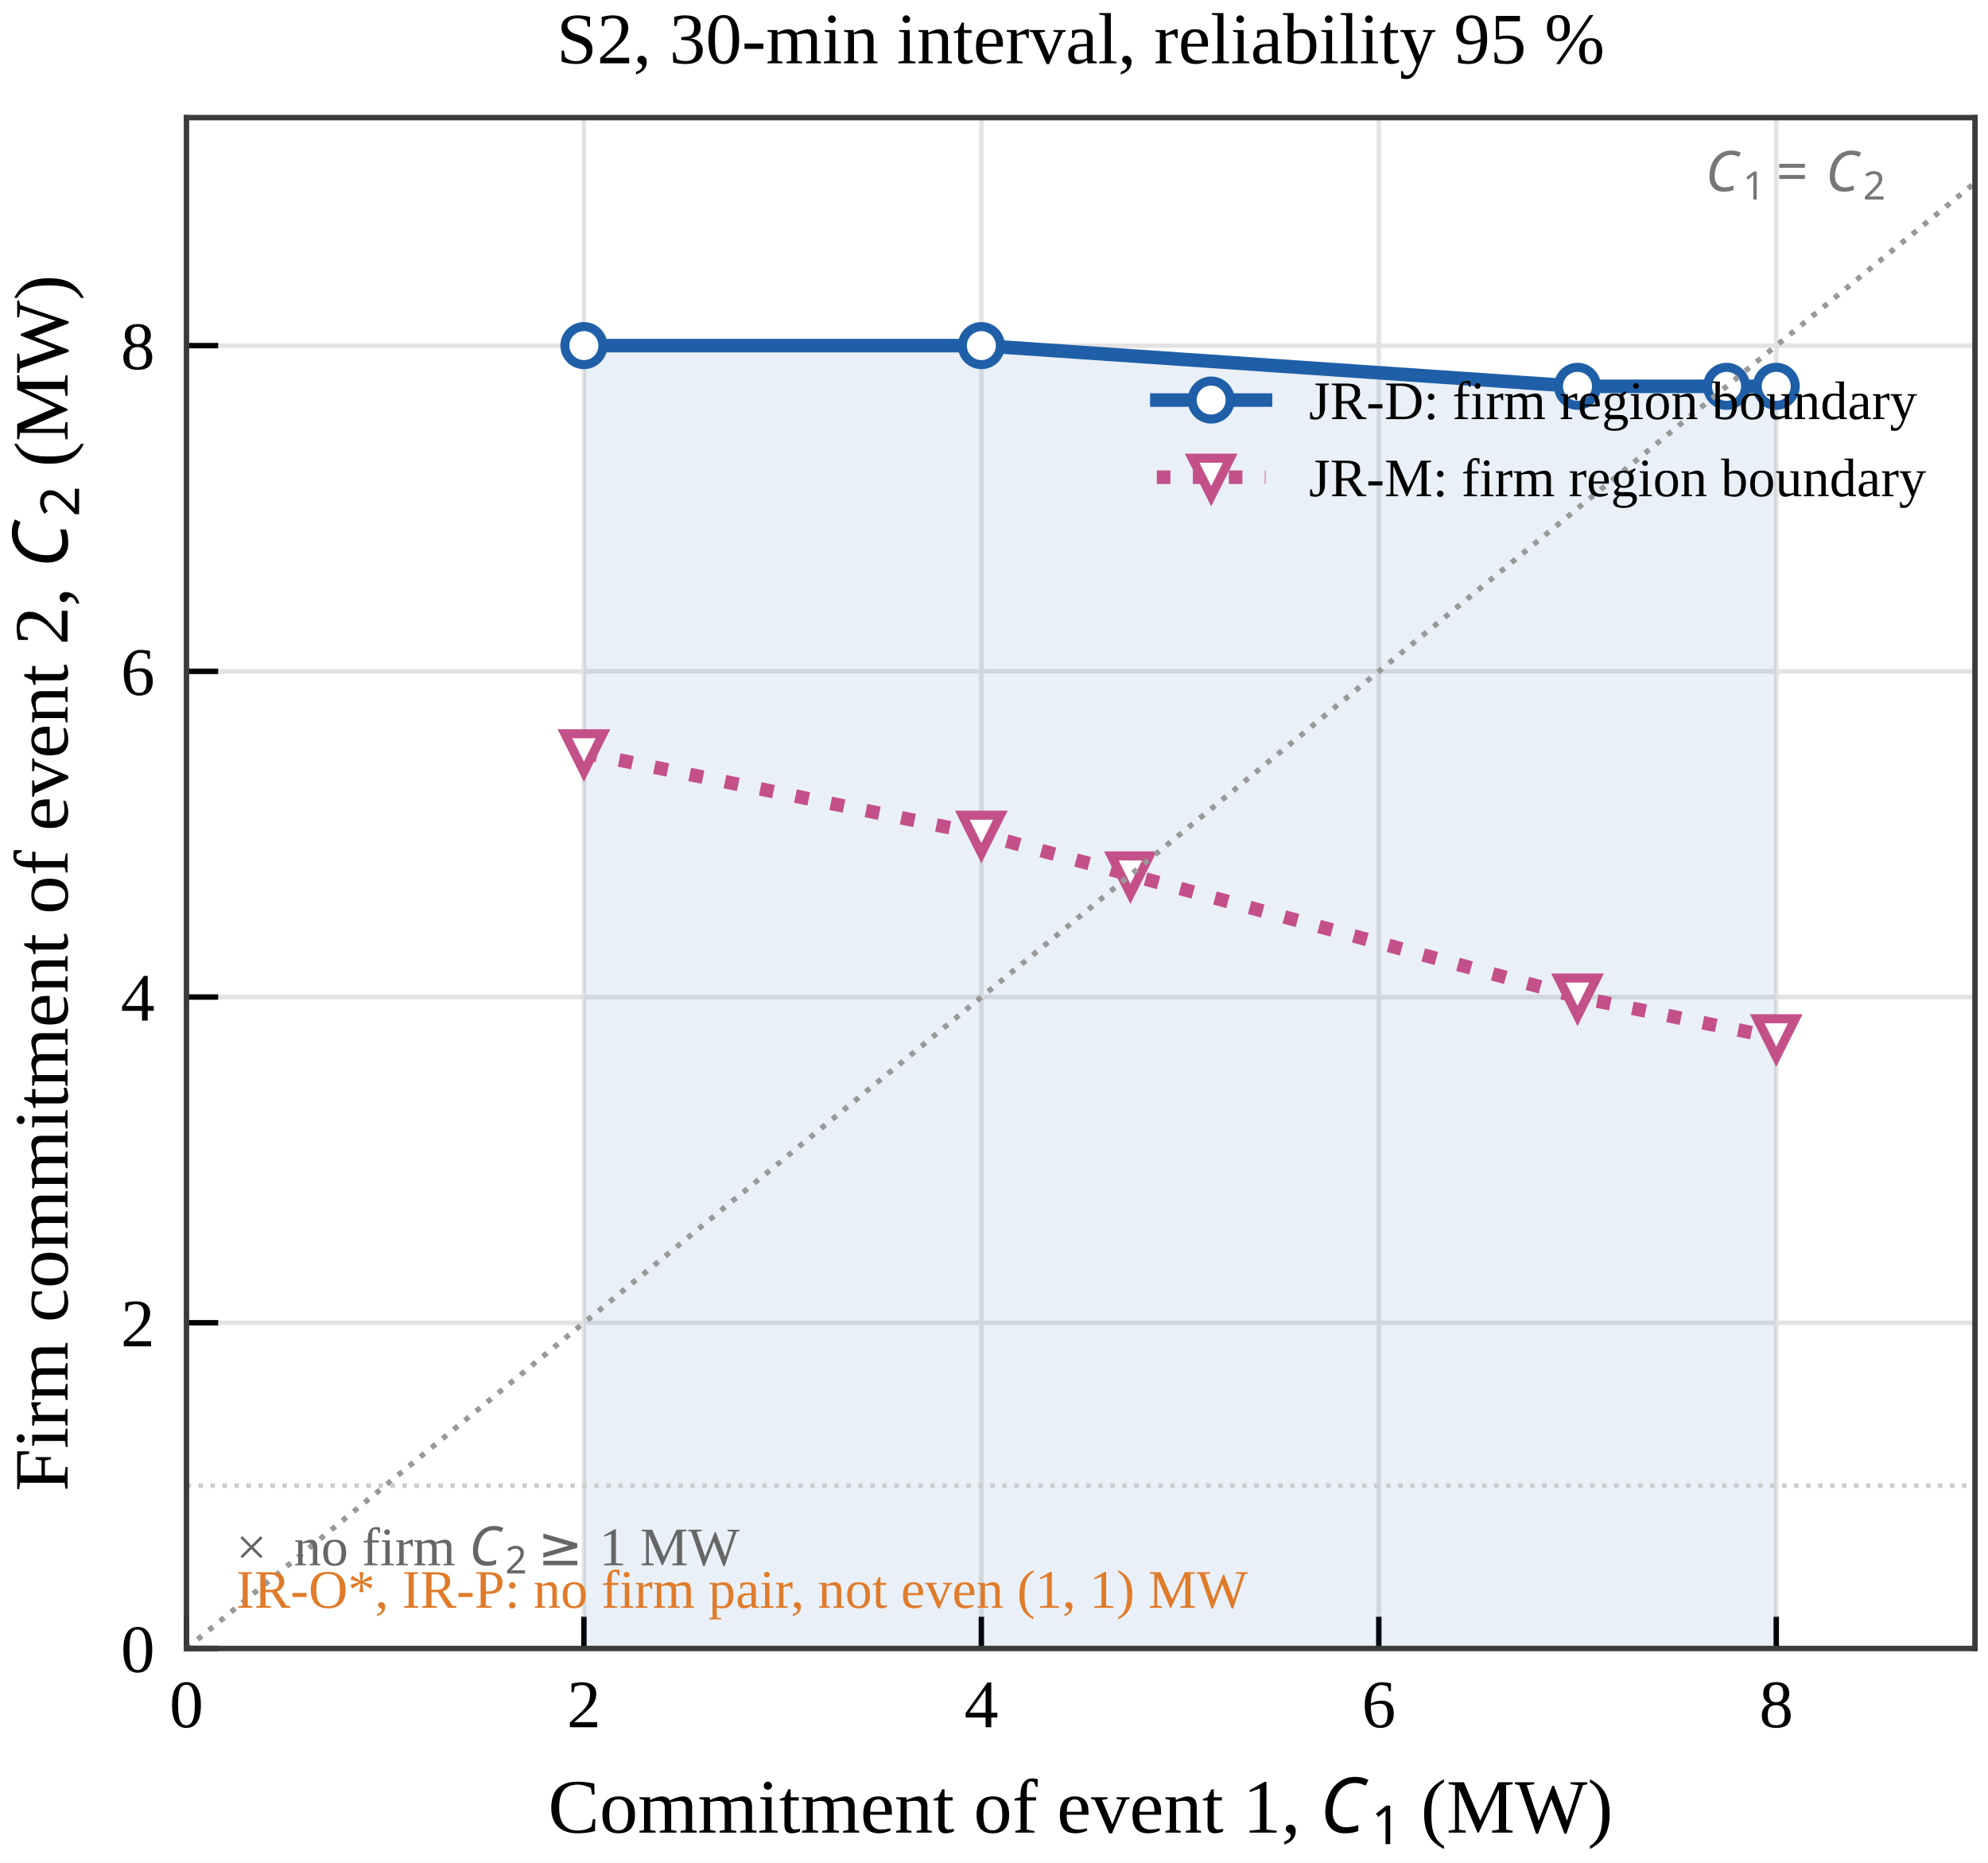
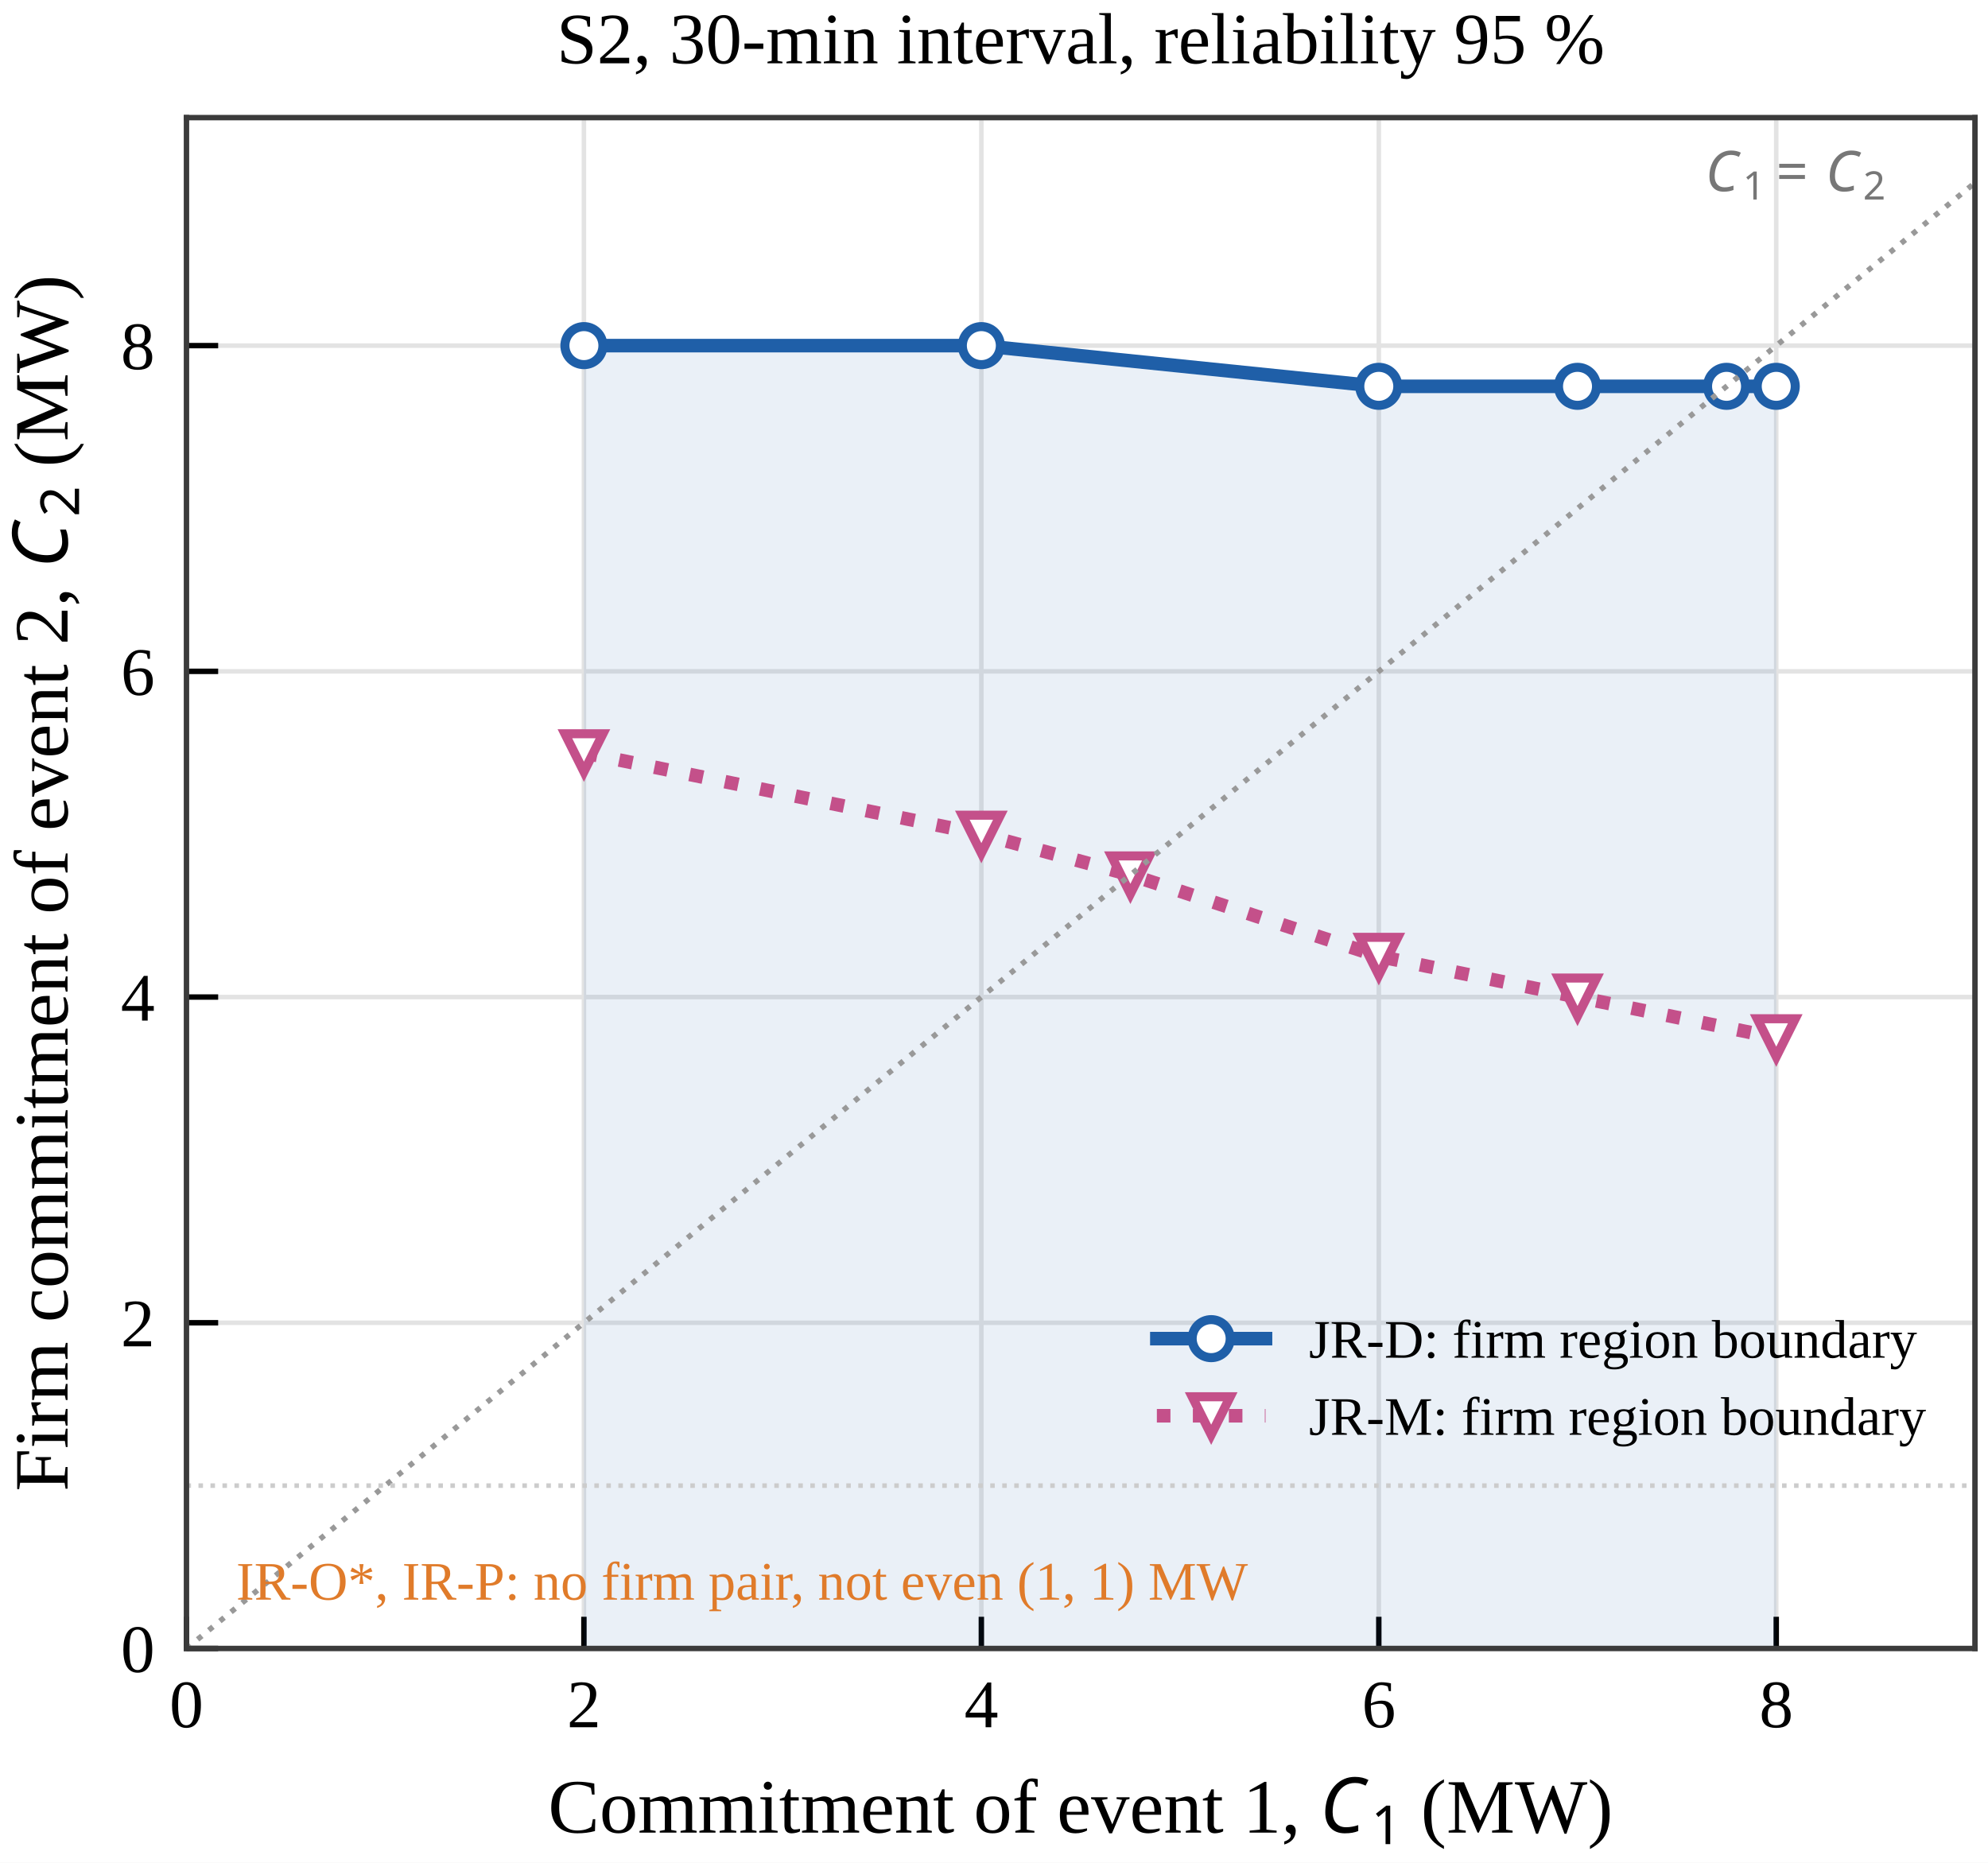
<svg xmlns="http://www.w3.org/2000/svg" xmlns:xlink="http://www.w3.org/1999/xlink" width="219.567pt" height="205.747pt" viewBox="0 0 219.567 205.747" version="1.1">
  <defs>
    <style type="text/css">*{stroke-linejoin: round; stroke-linecap: butt}</style>
  </defs>
  <g id="figure_1">
    <g id="patch_1">
      <path d="M 0 205.747  L 219.567 205.747  L 219.567 0  L 0 0  z " style="fill: #ffffff" />
    </g>
    <g id="axes_1">
      <g id="patch_2">
        <path d="M 20.595 182.083  L 218.127 182.083  L 218.127 12.991  L 20.595 12.991  z " style="fill: #ffffff" />
      </g>
      <g id="matplotlib.axis_1">
        <g id="xtick_1">
          <g id="line2d_1">
-             <path d="M 20.595 182.083  L 20.595 12.991  " clip-path="url(#pa8a48f2191)" style="fill: none; stroke: #e3e3e3; stroke-width: 0.5; stroke-linecap: square" />
+             <path d="M 20.595 182.083  L 20.595 12.991  " clip-path="url(#pd580be336c)" style="fill: none; stroke: #e3e3e3; stroke-width: 0.5; stroke-linecap: square" />
          </g>
          <g id="line2d_2">
            <defs>
-               <path id="m9e086042d6" d="M 0 0  L 0 -3.5  " style="stroke: #000000; stroke-width: 0.6" />
+               <path id="m3684f2e34d" d="M 0 0  L 0 -3.5  " style="stroke: #000000; stroke-width: 0.6" />
            </defs>
            <g>
-               <use xlink:href="#m9e086042d6" x="20.595" y="182.083" style="stroke: #000000; stroke-width: 0.6" />
+               <use xlink:href="#m3684f2e34d" x="20.595" y="182.083" style="stroke: #000000; stroke-width: 0.6" />
            </g>
          </g>
          <g id="text_1">
            <text style="font-size: 7.5px; font-family: 'Liberation Serif', 'Times New Roman', 'DejaVu Serif', serif; text-anchor: middle" x="20.595" y="190.783" transform="rotate(-0 20.595 190.7834)">0</text>
          </g>
        </g>
        <g id="xtick_2">
          <g id="line2d_3">
-             <path d="M 64.491 182.083  L 64.491 12.991  " clip-path="url(#pa8a48f2191)" style="fill: none; stroke: #e3e3e3; stroke-width: 0.5; stroke-linecap: square" />
+             <path d="M 64.491 182.083  L 64.491 12.991  " clip-path="url(#pd580be336c)" style="fill: none; stroke: #e3e3e3; stroke-width: 0.5; stroke-linecap: square" />
          </g>
          <g id="line2d_4">
            <g>
-               <use xlink:href="#m9e086042d6" x="64.491" y="182.083" style="stroke: #000000; stroke-width: 0.6" />
+               <use xlink:href="#m3684f2e34d" x="64.491" y="182.083" style="stroke: #000000; stroke-width: 0.6" />
            </g>
          </g>
          <g id="text_2">
            <text style="font-size: 7.5px; font-family: 'Liberation Serif', 'Times New Roman', 'DejaVu Serif', serif; text-anchor: middle" x="64.491" y="190.783" transform="rotate(-0 64.491 190.7834)">2</text>
          </g>
        </g>
        <g id="xtick_3">
          <g id="line2d_5">
-             <path d="M 108.387 182.083  L 108.387 12.991  " clip-path="url(#pa8a48f2191)" style="fill: none; stroke: #e3e3e3; stroke-width: 0.5; stroke-linecap: square" />
+             <path d="M 108.387 182.083  L 108.387 12.991  " clip-path="url(#pd580be336c)" style="fill: none; stroke: #e3e3e3; stroke-width: 0.5; stroke-linecap: square" />
          </g>
          <g id="line2d_6">
            <g>
-               <use xlink:href="#m9e086042d6" x="108.387" y="182.083" style="stroke: #000000; stroke-width: 0.6" />
+               <use xlink:href="#m3684f2e34d" x="108.387" y="182.083" style="stroke: #000000; stroke-width: 0.6" />
            </g>
          </g>
          <g id="text_3">
            <text style="font-size: 7.5px; font-family: 'Liberation Serif', 'Times New Roman', 'DejaVu Serif', serif; text-anchor: middle" x="108.387" y="190.783" transform="rotate(-0 108.387 190.7834)">4</text>
          </g>
        </g>
        <g id="xtick_4">
          <g id="line2d_7">
-             <path d="M 152.283 182.083  L 152.283 12.991  " clip-path="url(#pa8a48f2191)" style="fill: none; stroke: #e3e3e3; stroke-width: 0.5; stroke-linecap: square" />
+             <path d="M 152.283 182.083  L 152.283 12.991  " clip-path="url(#pd580be336c)" style="fill: none; stroke: #e3e3e3; stroke-width: 0.5; stroke-linecap: square" />
          </g>
          <g id="line2d_8">
            <g>
-               <use xlink:href="#m9e086042d6" x="152.283" y="182.083" style="stroke: #000000; stroke-width: 0.6" />
+               <use xlink:href="#m3684f2e34d" x="152.283" y="182.083" style="stroke: #000000; stroke-width: 0.6" />
            </g>
          </g>
          <g id="text_4">
            <text style="font-size: 7.5px; font-family: 'Liberation Serif', 'Times New Roman', 'DejaVu Serif', serif; text-anchor: middle" x="152.283" y="190.783" transform="rotate(-0 152.283 190.7834)">6</text>
          </g>
        </g>
        <g id="xtick_5">
          <g id="line2d_9">
-             <path d="M 196.179 182.083  L 196.179 12.991  " clip-path="url(#pa8a48f2191)" style="fill: none; stroke: #e3e3e3; stroke-width: 0.5; stroke-linecap: square" />
+             <path d="M 196.179 182.083  L 196.179 12.991  " clip-path="url(#pd580be336c)" style="fill: none; stroke: #e3e3e3; stroke-width: 0.5; stroke-linecap: square" />
          </g>
          <g id="line2d_10">
            <g>
-               <use xlink:href="#m9e086042d6" x="196.179" y="182.083" style="stroke: #000000; stroke-width: 0.6" />
+               <use xlink:href="#m3684f2e34d" x="196.179" y="182.083" style="stroke: #000000; stroke-width: 0.6" />
            </g>
          </g>
          <g id="text_5">
            <text style="font-size: 7.5px; font-family: 'Liberation Serif', 'Times New Roman', 'DejaVu Serif', serif; text-anchor: middle" x="196.179" y="190.783" transform="rotate(-0 196.179 190.7834)">8</text>
          </g>
        </g>
        <g id="text_6">
          <g transform="translate(60.541 202.4371)">
            <text>
              <tspan x="0" y="-0.016" style="font-size: 8.5px; font-family: 'Liberation Serif'">C</tspan>
              <tspan x="5.669" y="-0.016" style="font-size: 8.5px; font-family: 'Liberation Serif'">o</tspan>
              <tspan x="9.919" y="-0.016" style="font-size: 8.5px; font-family: 'Liberation Serif'">m</tspan>
              <tspan x="16.531" y="-0.016" style="font-size: 8.5px; font-family: 'Liberation Serif'">m</tspan>
              <tspan x="23.143" y="-0.016" style="font-size: 8.5px; font-family: 'Liberation Serif'">i</tspan>
              <tspan x="25.504" y="-0.016" style="font-size: 8.5px; font-family: 'Liberation Serif'">t</tspan>
              <tspan x="27.866" y="-0.016" style="font-size: 8.5px; font-family: 'Liberation Serif'">m</tspan>
              <tspan x="34.477" y="-0.016" style="font-size: 8.5px; font-family: 'Liberation Serif'">e</tspan>
              <tspan x="38.25" y="-0.016" style="font-size: 8.5px; font-family: 'Liberation Serif'">n</tspan>
              <tspan x="42.5" y="-0.016" style="font-size: 8.5px; font-family: 'Liberation Serif'">t</tspan>
              <tspan x="44.862" y="-0.016" style="font-size: 8.5px; font-family: 'Liberation Serif'"> </tspan>
              <tspan x="46.987" y="-0.016" style="font-size: 8.5px; font-family: 'Liberation Serif'">o</tspan>
              <tspan x="51.237" y="-0.016" style="font-size: 8.5px; font-family: 'Liberation Serif'">f</tspan>
              <tspan x="54.067" y="-0.016" style="font-size: 8.5px; font-family: 'Liberation Serif'"> </tspan>
              <tspan x="56.192" y="-0.016" style="font-size: 8.5px; font-family: 'Liberation Serif'">e</tspan>
              <tspan x="59.965" y="-0.016" style="font-size: 8.5px; font-family: 'Liberation Serif'">v</tspan>
              <tspan x="64.215" y="-0.016" style="font-size: 8.5px; font-family: 'Liberation Serif'">e</tspan>
              <tspan x="67.988" y="-0.016" style="font-size: 8.5px; font-family: 'Liberation Serif'">n</tspan>
              <tspan x="72.238" y="-0.016" style="font-size: 8.5px; font-family: 'Liberation Serif'">t</tspan>
              <tspan x="74.599" y="-0.016" style="font-size: 8.5px; font-family: 'Liberation Serif'"> </tspan>
              <tspan x="76.724" y="-0.016" style="font-size: 8.5px; font-family: 'Liberation Serif'">1</tspan>
              <tspan x="80.974" y="-0.016" style="font-size: 8.5px; font-family: 'Liberation Serif'">,</tspan>
              <tspan x="83.099" y="-0.016" style="font-size: 8.5px; font-family: 'Liberation Serif'"> </tspan>
              <tspan x="94.251" y="-0.016" style="font-size: 8.5px; font-family: 'Liberation Serif'"> </tspan>
              <tspan x="96.376" y="-0.016" style="font-size: 8.5px; font-family: 'Liberation Serif'">(</tspan>
              <tspan x="99.207" y="-0.016" style="font-size: 8.5px; font-family: 'Liberation Serif'">M</tspan>
              <tspan x="106.765" y="-0.016" style="font-size: 8.5px; font-family: 'Liberation Serif'">W</tspan>
              <tspan x="114.787" y="-0.016" style="font-size: 8.5px; font-family: 'Liberation Serif'">)</tspan>
              <tspan x="85.224" y="-0.016" style="font-style: italic; font-size: 8.5px; font-family: 'STIXGeneral'">C</tspan>
              <tspan x="90.894" y="1.259" style="font-size: 5.95px; font-family: 'STIXGeneral'">1</tspan>
            </text>
          </g>
        </g>
      </g>
      <g id="matplotlib.axis_2">
        <g id="ytick_1">
          <g id="line2d_11">
-             <path d="M 20.595 182.083  L 218.127 182.083  " clip-path="url(#pa8a48f2191)" style="fill: none; stroke: #e3e3e3; stroke-width: 0.5; stroke-linecap: square" />
+             <path d="M 20.595 182.083  L 218.127 182.083  " clip-path="url(#pd580be336c)" style="fill: none; stroke: #e3e3e3; stroke-width: 0.5; stroke-linecap: square" />
          </g>
          <g id="line2d_12">
            <defs>
-               <path id="ma27495336d" d="M 0 0  L 3.5 0  " style="stroke: #000000; stroke-width: 0.6" />
+               <path id="mc2125096ac" d="M 0 0  L 3.5 0  " style="stroke: #000000; stroke-width: 0.6" />
            </defs>
            <g>
-               <use xlink:href="#ma27495336d" x="20.595" y="182.083" style="stroke: #000000; stroke-width: 0.6" />
+               <use xlink:href="#mc2125096ac" x="20.595" y="182.083" style="stroke: #000000; stroke-width: 0.6" />
            </g>
          </g>
          <g id="text_7">
            <text style="font-size: 7.5px; font-family: 'Liberation Serif', 'Times New Roman', 'DejaVu Serif', serif; text-anchor: end" x="17.095" y="184.683" transform="rotate(-0 17.095 184.6833)">0</text>
          </g>
        </g>
        <g id="ytick_2">
          <g id="line2d_13">
-             <path d="M 20.595 146.106  L 218.127 146.106  " clip-path="url(#pa8a48f2191)" style="fill: none; stroke: #e3e3e3; stroke-width: 0.5; stroke-linecap: square" />
+             <path d="M 20.595 146.106  L 218.127 146.106  " clip-path="url(#pd580be336c)" style="fill: none; stroke: #e3e3e3; stroke-width: 0.5; stroke-linecap: square" />
          </g>
          <g id="line2d_14">
            <g>
-               <use xlink:href="#ma27495336d" x="20.595" y="146.106" style="stroke: #000000; stroke-width: 0.6" />
+               <use xlink:href="#mc2125096ac" x="20.595" y="146.106" style="stroke: #000000; stroke-width: 0.6" />
            </g>
          </g>
          <g id="text_8">
            <text style="font-size: 7.5px; font-family: 'Liberation Serif', 'Times New Roman', 'DejaVu Serif', serif; text-anchor: end" x="17.095" y="148.706" transform="rotate(-0 17.095 148.7063)">2</text>
          </g>
        </g>
        <g id="ytick_3">
          <g id="line2d_15">
-             <path d="M 20.595 110.129  L 218.127 110.129  " clip-path="url(#pa8a48f2191)" style="fill: none; stroke: #e3e3e3; stroke-width: 0.5; stroke-linecap: square" />
+             <path d="M 20.595 110.129  L 218.127 110.129  " clip-path="url(#pd580be336c)" style="fill: none; stroke: #e3e3e3; stroke-width: 0.5; stroke-linecap: square" />
          </g>
          <g id="line2d_16">
            <g>
-               <use xlink:href="#ma27495336d" x="20.595" y="110.129" style="stroke: #000000; stroke-width: 0.6" />
+               <use xlink:href="#mc2125096ac" x="20.595" y="110.129" style="stroke: #000000; stroke-width: 0.6" />
            </g>
          </g>
          <g id="text_9">
            <text style="font-size: 7.5px; font-family: 'Liberation Serif', 'Times New Roman', 'DejaVu Serif', serif; text-anchor: end" x="17.095" y="112.729" transform="rotate(-0 17.095 112.7293)">4</text>
          </g>
        </g>
        <g id="ytick_4">
          <g id="line2d_17">
-             <path d="M 20.595 74.152  L 218.127 74.152  " clip-path="url(#pa8a48f2191)" style="fill: none; stroke: #e3e3e3; stroke-width: 0.5; stroke-linecap: square" />
+             <path d="M 20.595 74.152  L 218.127 74.152  " clip-path="url(#pd580be336c)" style="fill: none; stroke: #e3e3e3; stroke-width: 0.5; stroke-linecap: square" />
          </g>
          <g id="line2d_18">
            <g>
-               <use xlink:href="#ma27495336d" x="20.595" y="74.152" style="stroke: #000000; stroke-width: 0.6" />
+               <use xlink:href="#mc2125096ac" x="20.595" y="74.152" style="stroke: #000000; stroke-width: 0.6" />
            </g>
          </g>
          <g id="text_10">
            <text style="font-size: 7.5px; font-family: 'Liberation Serif', 'Times New Roman', 'DejaVu Serif', serif; text-anchor: end" x="17.095" y="76.752" transform="rotate(-0 17.095 76.75228)">6</text>
          </g>
        </g>
        <g id="ytick_5">
          <g id="line2d_19">
-             <path d="M 20.595 38.175  L 218.127 38.175  " clip-path="url(#pa8a48f2191)" style="fill: none; stroke: #e3e3e3; stroke-width: 0.5; stroke-linecap: square" />
+             <path d="M 20.595 38.175  L 218.127 38.175  " clip-path="url(#pd580be336c)" style="fill: none; stroke: #e3e3e3; stroke-width: 0.5; stroke-linecap: square" />
          </g>
          <g id="line2d_20">
            <g>
-               <use xlink:href="#ma27495336d" x="20.595" y="38.175" style="stroke: #000000; stroke-width: 0.6" />
+               <use xlink:href="#mc2125096ac" x="20.595" y="38.175" style="stroke: #000000; stroke-width: 0.6" />
            </g>
          </g>
          <g id="text_11">
            <text style="font-size: 7.5px; font-family: 'Liberation Serif', 'Times New Roman', 'DejaVu Serif', serif; text-anchor: end" x="17.095" y="40.775" transform="rotate(-0 17.095 40.77526)">8</text>
          </g>
        </g>
        <g id="text_12">
          <g transform="translate(7.475 164.7297) rotate(-90)">
            <text>
              <tspan x="0" y="-0.016" style="font-size: 8.5px; font-family: 'Liberation Serif'">F</tspan>
              <tspan x="4.727" y="-0.016" style="font-size: 8.5px; font-family: 'Liberation Serif'">i</tspan>
              <tspan x="7.089" y="-0.016" style="font-size: 8.5px; font-family: 'Liberation Serif'">r</tspan>
              <tspan x="9.919" y="-0.016" style="font-size: 8.5px; font-family: 'Liberation Serif'">m</tspan>
              <tspan x="16.531" y="-0.016" style="font-size: 8.5px; font-family: 'Liberation Serif'"> </tspan>
              <tspan x="18.656" y="-0.016" style="font-size: 8.5px; font-family: 'Liberation Serif'">c</tspan>
              <tspan x="22.429" y="-0.016" style="font-size: 8.5px; font-family: 'Liberation Serif'">o</tspan>
              <tspan x="26.679" y="-0.016" style="font-size: 8.5px; font-family: 'Liberation Serif'">m</tspan>
              <tspan x="33.29" y="-0.016" style="font-size: 8.5px; font-family: 'Liberation Serif'">m</tspan>
              <tspan x="39.902" y="-0.016" style="font-size: 8.5px; font-family: 'Liberation Serif'">i</tspan>
              <tspan x="42.263" y="-0.016" style="font-size: 8.5px; font-family: 'Liberation Serif'">t</tspan>
              <tspan x="44.625" y="-0.016" style="font-size: 8.5px; font-family: 'Liberation Serif'">m</tspan>
              <tspan x="51.237" y="-0.016" style="font-size: 8.5px; font-family: 'Liberation Serif'">e</tspan>
              <tspan x="55.009" y="-0.016" style="font-size: 8.5px; font-family: 'Liberation Serif'">n</tspan>
              <tspan x="59.259" y="-0.016" style="font-size: 8.5px; font-family: 'Liberation Serif'">t</tspan>
              <tspan x="61.621" y="-0.016" style="font-size: 8.5px; font-family: 'Liberation Serif'"> </tspan>
              <tspan x="63.746" y="-0.016" style="font-size: 8.5px; font-family: 'Liberation Serif'">o</tspan>
              <tspan x="67.996" y="-0.016" style="font-size: 8.5px; font-family: 'Liberation Serif'">f</tspan>
              <tspan x="70.826" y="-0.016" style="font-size: 8.5px; font-family: 'Liberation Serif'"> </tspan>
              <tspan x="72.951" y="-0.016" style="font-size: 8.5px; font-family: 'Liberation Serif'">e</tspan>
              <tspan x="76.724" y="-0.016" style="font-size: 8.5px; font-family: 'Liberation Serif'">v</tspan>
              <tspan x="80.974" y="-0.016" style="font-size: 8.5px; font-family: 'Liberation Serif'">e</tspan>
              <tspan x="84.747" y="-0.016" style="font-size: 8.5px; font-family: 'Liberation Serif'">n</tspan>
              <tspan x="88.997" y="-0.016" style="font-size: 8.5px; font-family: 'Liberation Serif'">t</tspan>
              <tspan x="91.358" y="-0.016" style="font-size: 8.5px; font-family: 'Liberation Serif'"> </tspan>
              <tspan x="93.483" y="-0.016" style="font-size: 8.5px; font-family: 'Liberation Serif'">2</tspan>
              <tspan x="97.733" y="-0.016" style="font-size: 8.5px; font-family: 'Liberation Serif'">,</tspan>
              <tspan x="99.858" y="-0.016" style="font-size: 8.5px; font-family: 'Liberation Serif'"> </tspan>
              <tspan x="111.011" y="-0.016" style="font-size: 8.5px; font-family: 'Liberation Serif'"> </tspan>
              <tspan x="113.136" y="-0.016" style="font-size: 8.5px; font-family: 'Liberation Serif'">(</tspan>
              <tspan x="115.966" y="-0.016" style="font-size: 8.5px; font-family: 'Liberation Serif'">M</tspan>
              <tspan x="123.524" y="-0.016" style="font-size: 8.5px; font-family: 'Liberation Serif'">W</tspan>
              <tspan x="131.547" y="-0.016" style="font-size: 8.5px; font-family: 'Liberation Serif'">)</tspan>
              <tspan x="101.983" y="-0.016" style="font-style: italic; font-size: 8.5px; font-family: 'STIXGeneral'">C</tspan>
              <tspan x="107.653" y="1.259" style="font-size: 5.95px; font-family: 'STIXGeneral'">2</tspan>
            </text>
          </g>
        </g>
      </g>
      <g id="FillBetweenPolyCollection_1">
        <defs>
-           <path id="m85c38b3b7b" d="M 64.491 -167.572  L 64.491 -23.664  L 108.387 -23.664  L 174.231 -23.664  L 190.692 -23.664  L 196.179 -23.664  L 196.179 -163.075  L 196.179 -163.075  L 190.692 -163.075  L 174.231 -163.075  L 108.387 -167.572  L 64.491 -167.572  z " />
+           <path id="m90b03c7b08" d="M 64.491 -167.572  L 64.491 -23.664  L 108.387 -23.664  L 152.283 -23.664  L 174.231 -23.664  L 190.692 -23.664  L 196.179 -23.664  L 196.179 -163.075  L 196.179 -163.075  L 190.692 -163.075  L 174.231 -163.075  L 152.283 -163.075  L 108.387 -167.572  L 64.491 -167.572  z " />
        </defs>
-         <g clip-path="url(#pa8a48f2191)">
-           <use xlink:href="#m85c38b3b7b" x="0" y="205.747" style="fill: #1f5fa8; fill-opacity: 0.09" />
+         <g clip-path="url(#pd580be336c)">
+           <use xlink:href="#m90b03c7b08" x="0" y="205.747" style="fill: #1f5fa8; fill-opacity: 0.09" />
        </g>
      </g>
      <g id="line2d_21">
-         <path d="M 64.491 38.175  L 108.387 38.175  L 174.231 42.672  L 190.692 42.672  L 196.179 42.672  " clip-path="url(#pa8a48f2191)" style="fill: none; stroke: #1f5fa8; stroke-width: 1.5; stroke-linecap: square" />
+         <path d="M 64.491 38.175  L 108.387 38.175  L 152.283 42.672  L 174.231 42.672  L 190.692 42.672  L 196.179 42.672  " clip-path="url(#pd580be336c)" style="fill: none; stroke: #1f5fa8; stroke-width: 1.5; stroke-linecap: square" />
        <defs>
-           <path id="mcd3b4e5c99" d="M 0 2.1  C 0.557 2.1 1.091 1.879 1.485 1.485  C 1.879 1.091 2.1 0.557 2.1 0  C 2.1 -0.557 1.879 -1.091 1.485 -1.485  C 1.091 -1.879 0.557 -2.1 0 -2.1  C -0.557 -2.1 -1.091 -1.879 -1.485 -1.485  C -1.879 -1.091 -2.1 -0.557 -2.1 0  C -2.1 0.557 -1.879 1.091 -1.485 1.485  C -1.091 1.879 -0.557 2.1 0 2.1  z " style="stroke: #1f5fa8" />
+           <path id="m83dd54020c" d="M 0 2.1  C 0.557 2.1 1.091 1.879 1.485 1.485  C 1.879 1.091 2.1 0.557 2.1 0  C 2.1 -0.557 1.879 -1.091 1.485 -1.485  C 1.091 -1.879 0.557 -2.1 0 -2.1  C -0.557 -2.1 -1.091 -1.879 -1.485 -1.485  C -1.879 -1.091 -2.1 -0.557 -2.1 0  C -2.1 0.557 -1.879 1.091 -1.485 1.485  C -1.091 1.879 -0.557 2.1 0 2.1  z " style="stroke: #1f5fa8" />
        </defs>
-         <g clip-path="url(#pa8a48f2191)">
-           <use xlink:href="#mcd3b4e5c99" x="64.491" y="38.175" style="fill: #ffffff; stroke: #1f5fa8" />
-           <use xlink:href="#mcd3b4e5c99" x="108.387" y="38.175" style="fill: #ffffff; stroke: #1f5fa8" />
-           <use xlink:href="#mcd3b4e5c99" x="174.231" y="42.672" style="fill: #ffffff; stroke: #1f5fa8" />
-           <use xlink:href="#mcd3b4e5c99" x="190.692" y="42.672" style="fill: #ffffff; stroke: #1f5fa8" />
-           <use xlink:href="#mcd3b4e5c99" x="196.179" y="42.672" style="fill: #ffffff; stroke: #1f5fa8" />
+         <g clip-path="url(#pd580be336c)">
+           <use xlink:href="#m83dd54020c" x="64.491" y="38.175" style="fill: #ffffff; stroke: #1f5fa8" />
+           <use xlink:href="#m83dd54020c" x="108.387" y="38.175" style="fill: #ffffff; stroke: #1f5fa8" />
+           <use xlink:href="#m83dd54020c" x="152.283" y="42.672" style="fill: #ffffff; stroke: #1f5fa8" />
+           <use xlink:href="#m83dd54020c" x="174.231" y="42.672" style="fill: #ffffff; stroke: #1f5fa8" />
+           <use xlink:href="#m83dd54020c" x="190.692" y="42.672" style="fill: #ffffff; stroke: #1f5fa8" />
+           <use xlink:href="#m83dd54020c" x="196.179" y="42.672" style="fill: #ffffff; stroke: #1f5fa8" />
        </g>
      </g>
      <g id="line2d_22">
-         <path d="M 64.491 83.146  L 108.387 92.141  L 124.848 96.638  L 174.231 110.129  L 196.179 114.626  " clip-path="url(#pa8a48f2191)" style="fill: none; stroke-dasharray: 1.5,2.475; stroke-dashoffset: 0; stroke: #c4508a; stroke-width: 1.5" />
+         <path d="M 64.491 83.146  L 108.387 92.141  L 124.848 96.638  L 152.283 105.632  L 174.231 110.129  L 196.179 114.626  " clip-path="url(#pd580be336c)" style="fill: none; stroke-dasharray: 1.5,2.475; stroke-dashoffset: 0; stroke: #c4508a; stroke-width: 1.5" />
        <defs>
-           <path id="m2242b6b6b1" d="M -0 2.1  L 2.1 -2.1  L -2.1 -2.1  z " style="stroke: #c4508a; stroke-linejoin: miter" />
+           <path id="m832a887417" d="M -0 2.1  L 2.1 -2.1  L -2.1 -2.1  z " style="stroke: #c4508a; stroke-linejoin: miter" />
        </defs>
-         <g clip-path="url(#pa8a48f2191)">
-           <use xlink:href="#m2242b6b6b1" x="64.491" y="83.146" style="fill: #ffffff; stroke: #c4508a; stroke-linejoin: miter" />
-           <use xlink:href="#m2242b6b6b1" x="108.387" y="92.141" style="fill: #ffffff; stroke: #c4508a; stroke-linejoin: miter" />
-           <use xlink:href="#m2242b6b6b1" x="124.848" y="96.638" style="fill: #ffffff; stroke: #c4508a; stroke-linejoin: miter" />
-           <use xlink:href="#m2242b6b6b1" x="174.231" y="110.129" style="fill: #ffffff; stroke: #c4508a; stroke-linejoin: miter" />
-           <use xlink:href="#m2242b6b6b1" x="196.179" y="114.626" style="fill: #ffffff; stroke: #c4508a; stroke-linejoin: miter" />
+         <g clip-path="url(#pd580be336c)">
+           <use xlink:href="#m832a887417" x="64.491" y="83.146" style="fill: #ffffff; stroke: #c4508a; stroke-linejoin: miter" />
+           <use xlink:href="#m832a887417" x="108.387" y="92.141" style="fill: #ffffff; stroke: #c4508a; stroke-linejoin: miter" />
+           <use xlink:href="#m832a887417" x="124.848" y="96.638" style="fill: #ffffff; stroke: #c4508a; stroke-linejoin: miter" />
+           <use xlink:href="#m832a887417" x="152.283" y="105.632" style="fill: #ffffff; stroke: #c4508a; stroke-linejoin: miter" />
+           <use xlink:href="#m832a887417" x="174.231" y="110.129" style="fill: #ffffff; stroke: #c4508a; stroke-linejoin: miter" />
+           <use xlink:href="#m832a887417" x="196.179" y="114.626" style="fill: #ffffff; stroke: #c4508a; stroke-linejoin: miter" />
        </g>
      </g>
      <g id="line2d_23">
-         <path d="M 20.595 182.083  L 218.127 20.187  " clip-path="url(#pa8a48f2191)" style="fill: none; stroke-dasharray: 0.6,0.99; stroke-dashoffset: 0; stroke: #999999; stroke-width: 0.6" />
+         <path d="M 20.595 182.083  L 218.127 20.187  " clip-path="url(#pd580be336c)" style="fill: none; stroke-dasharray: 0.6,0.99; stroke-dashoffset: 0; stroke: #999999; stroke-width: 0.6" />
      </g>
      <g id="line2d_24">
-         <path d="M 20.595 164.095  L 218.127 164.095  " clip-path="url(#pa8a48f2191)" style="fill: none; stroke-dasharray: 0.5,0.825; stroke-dashoffset: 0; stroke: #cccccc; stroke-width: 0.5" />
+         <path d="M 20.595 164.095  L 218.127 164.095  " clip-path="url(#pd580be336c)" style="fill: none; stroke-dasharray: 0.5,0.825; stroke-dashoffset: 0; stroke: #cccccc; stroke-width: 0.5" />
      </g>
      <g id="patch_3">
        <path d="M 20.595 182.083  L 20.595 12.991  " style="fill: none; stroke: #3b3b3b; stroke-width: 0.6; stroke-linejoin: miter; stroke-linecap: square" />
      </g>
      <g id="patch_4">
        <path d="M 218.127 182.083  L 218.127 12.991  " style="fill: none; stroke: #3b3b3b; stroke-width: 0.6; stroke-linejoin: miter; stroke-linecap: square" />
      </g>
      <g id="patch_5">
        <path d="M 20.595 182.083  L 218.127 182.083  " style="fill: none; stroke: #3b3b3b; stroke-width: 0.6; stroke-linejoin: miter; stroke-linecap: square" />
      </g>
      <g id="patch_6">
        <path d="M 20.595 12.991  L 218.127 12.991  " style="fill: none; stroke: #3b3b3b; stroke-width: 0.6; stroke-linejoin: miter; stroke-linecap: square" />
      </g>
      <g id="text_13">
        <g style="fill: #777777" transform="translate(188.3484 21.9855)">
          <text>
            <tspan x="0" y="-0.875" style="font-style: italic; font-size: 6.2px; font-family: 'STIXGeneral'; fill: #777777">C</tspan>
            <tspan x="13.29" y="-0.875" style="font-style: italic; font-size: 6.2px; font-family: 'STIXGeneral'; fill: #777777">C</tspan>
            <tspan x="4.127" y="0.055" style="font-size: 4.34px; font-family: 'STIXGeneral'; fill: #777777">1</tspan>
            <tspan x="17.417" y="0.055" style="font-size: 4.34px; font-family: 'STIXGeneral'; fill: #777777">2</tspan>
            <tspan x="7.812" y="-0.875" style="font-size: 6.2px; font-family: 'STIXGeneral'; fill: #777777">=</tspan>
          </text>
        </g>
      </g>
      <g id="text_14">
-         <g style="fill: #666666" transform="translate(26.082 173.6721)">
-           <text>
-             <tspan x="0" y="-0.781" style="font-size: 6px; font-family: 'Liberation Serif'; fill: #666666">×</tspan>
-             <tspan x="3.384" y="-0.781" style="font-size: 6px; font-family: 'Liberation Serif'; fill: #666666"> </tspan>
-             <tspan x="4.884" y="-0.781" style="font-size: 6px; font-family: 'Liberation Serif'; fill: #666666"> </tspan>
-             <tspan x="6.384" y="-0.781" style="font-size: 6px; font-family: 'Liberation Serif'; fill: #666666">n</tspan>
-             <tspan x="9.384" y="-0.781" style="font-size: 6px; font-family: 'Liberation Serif'; fill: #666666">o</tspan>
-             <tspan x="12.384" y="-0.781" style="font-size: 6px; font-family: 'Liberation Serif'; fill: #666666"> </tspan>
-             <tspan x="13.884" y="-0.781" style="font-size: 6px; font-family: 'Liberation Serif'; fill: #666666">f</tspan>
-             <tspan x="15.882" y="-0.781" style="font-size: 6px; font-family: 'Liberation Serif'; fill: #666666">i</tspan>
-             <tspan x="17.549" y="-0.781" style="font-size: 6px; font-family: 'Liberation Serif'; fill: #666666">r</tspan>
-             <tspan x="19.547" y="-0.781" style="font-size: 6px; font-family: 'Liberation Serif'; fill: #666666">m</tspan>
-             <tspan x="24.214" y="-0.781" style="font-size: 6px; font-family: 'Liberation Serif'; fill: #666666"> </tspan>
-             <tspan x="38.596" y="-0.781" style="font-size: 6px; font-family: 'Liberation Serif'; fill: #666666"> </tspan>
-             <tspan x="40.096" y="-0.781" style="font-size: 6px; font-family: 'Liberation Serif'; fill: #666666">1</tspan>
-             <tspan x="43.096" y="-0.781" style="font-size: 6px; font-family: 'Liberation Serif'; fill: #666666"> </tspan>
-             <tspan x="44.596" y="-0.781" style="font-size: 6px; font-family: 'Liberation Serif'; fill: #666666">M</tspan>
-             <tspan x="49.931" y="-0.781" style="font-size: 6px; font-family: 'Liberation Serif'; fill: #666666">W</tspan>
-             <tspan x="25.714" y="-0.781" style="font-style: italic; font-size: 6px; font-family: 'STIXGeneral'; fill: #666666">C</tspan>
-             <tspan x="29.716" y="0.119" style="font-size: 4.2px; font-family: 'STIXGeneral'; fill: #666666">2</tspan>
-             <tspan x="33.286" y="-0.781" style="font-size: 6px; font-family: 'STIXGeneral'; fill: #666666">≥</tspan>
-           </text>
-         </g>
+         <text style="font-size: 6px; font-family: 'Liberation Serif', 'Times New Roman', 'DejaVu Serif', serif; text-anchor: start; fill: #e07b2a" x="26.082" y="176.687" transform="rotate(-0 26.082 176.6867)">IR-O*, IR-P: no firm pair, not even (1, 1) MW</text>
      </g>
      <g id="text_15">
-         <text style="font-size: 6px; font-family: 'Liberation Serif', 'Times New Roman', 'DejaVu Serif', serif; text-anchor: start; fill: #e07b2a" x="26.082" y="177.586" transform="rotate(-0 26.082 177.5861)">IR-O*, IR-P: no firm pair, not even (1, 1) MW</text>
-       </g>
-       <g id="text_16">
        <text style="font-size: 8px; font-family: 'Liberation Serif', 'Times New Roman', 'DejaVu Serif', serif; text-anchor: middle" x="119.361" y="6.991" transform="rotate(-0 119.361 6.99125)">S2, 30-min interval, reliability 95 %</text>
      </g>
      <g id="legend_1">
        <g id="line2d_25">
-           <path d="M 127.771 44.189  L 133.771 44.189  L 139.771 44.189  " style="fill: none; stroke: #1f5fa8; stroke-width: 1.5; stroke-linecap: square" />
+           <path d="M 127.771 147.86  L 133.771 147.86  L 139.771 147.86  " style="fill: none; stroke: #1f5fa8; stroke-width: 1.5; stroke-linecap: square" />
          <g>
-             <use xlink:href="#mcd3b4e5c99" x="133.771" y="44.189" style="fill: #ffffff; stroke: #1f5fa8" />
+             <use xlink:href="#m83dd54020c" x="133.771" y="147.86" style="fill: #ffffff; stroke: #1f5fa8" />
+           </g>
+         </g>
+         <g id="text_16">
+           <text style="font-size: 6px; font-family: 'Liberation Serif', 'Times New Roman', 'DejaVu Serif', serif; text-anchor: start" x="144.571" y="149.96" transform="rotate(-0 144.5708 149.9598)">JR-D: firm region boundary</text>
+         </g>
+         <g id="line2d_26">
+           <path d="M 127.771 156.379  L 133.771 156.379  L 139.771 156.379  " style="fill: none; stroke-dasharray: 1.5,2.475; stroke-dashoffset: 0; stroke: #c4508a; stroke-width: 1.5" />
+           <g>
+             <use xlink:href="#m832a887417" x="133.771" y="156.379" style="fill: #ffffff; stroke: #c4508a; stroke-linejoin: miter" />
          </g>
        </g>
        <g id="text_17">
-           <text style="font-size: 6px; font-family: 'Liberation Serif', 'Times New Roman', 'DejaVu Serif', serif; text-anchor: start" x="144.571" y="46.289" transform="rotate(-0 144.5708 46.28851)">JR-D: firm region boundary</text>
-         </g>
-         <g id="line2d_26">
-           <path d="M 127.771 52.708  L 133.771 52.708  L 139.771 52.708  " style="fill: none; stroke-dasharray: 1.5,2.475; stroke-dashoffset: 0; stroke: #c4508a; stroke-width: 1.5" />
-           <g>
-             <use xlink:href="#m2242b6b6b1" x="133.771" y="52.708" style="fill: #ffffff; stroke: #c4508a; stroke-linejoin: miter" />
-           </g>
-         </g>
-         <g id="text_18">
-           <text style="font-size: 6px; font-family: 'Liberation Serif', 'Times New Roman', 'DejaVu Serif', serif; text-anchor: start" x="144.571" y="54.808" transform="rotate(-0 144.5708 54.8078)">JR-M: firm region boundary</text>
+           <text style="font-size: 6px; font-family: 'Liberation Serif', 'Times New Roman', 'DejaVu Serif', serif; text-anchor: start" x="144.571" y="158.479" transform="rotate(-0 144.5708 158.4791)">JR-M: firm region boundary</text>
        </g>
      </g>
    </g>
  </g>
  <defs>
-     <clipPath id="pa8a48f2191">
+     <clipPath id="pd580be336c">
      <rect x="20.595" y="12.991" width="197.532" height="169.092" />
    </clipPath>
  </defs>
</svg>
